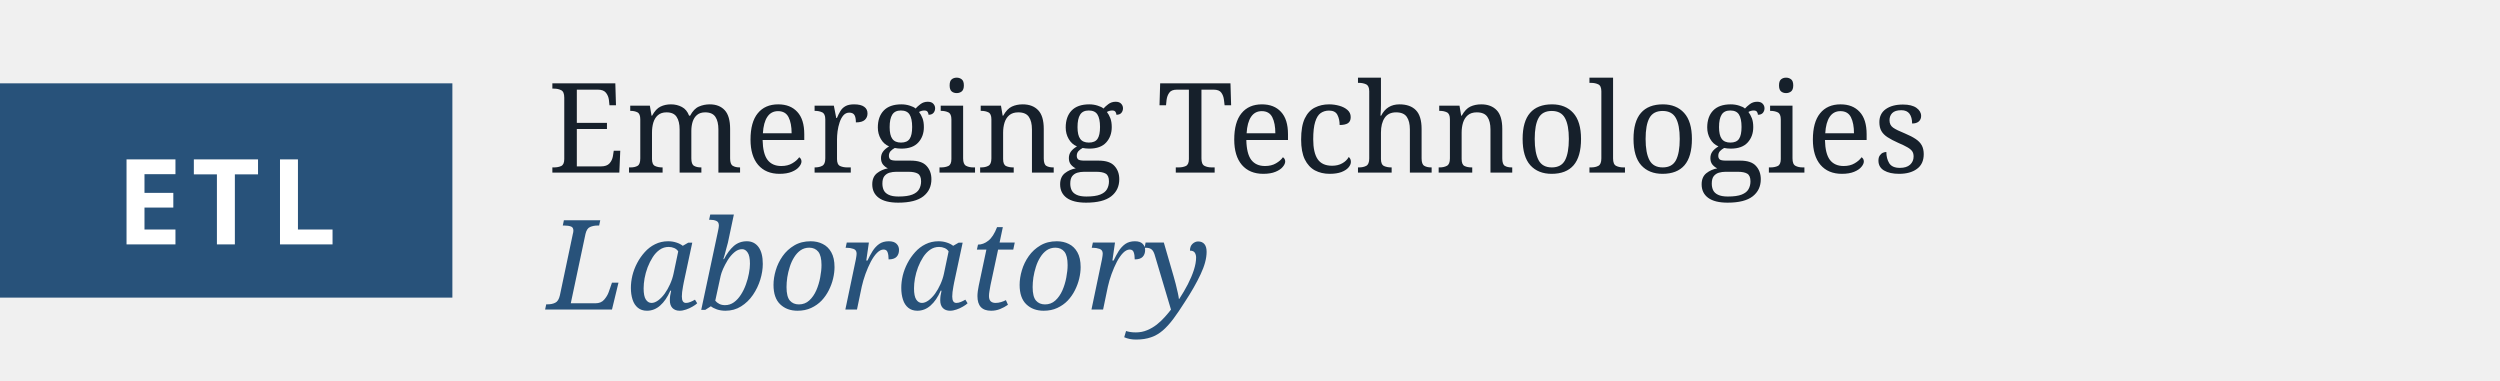
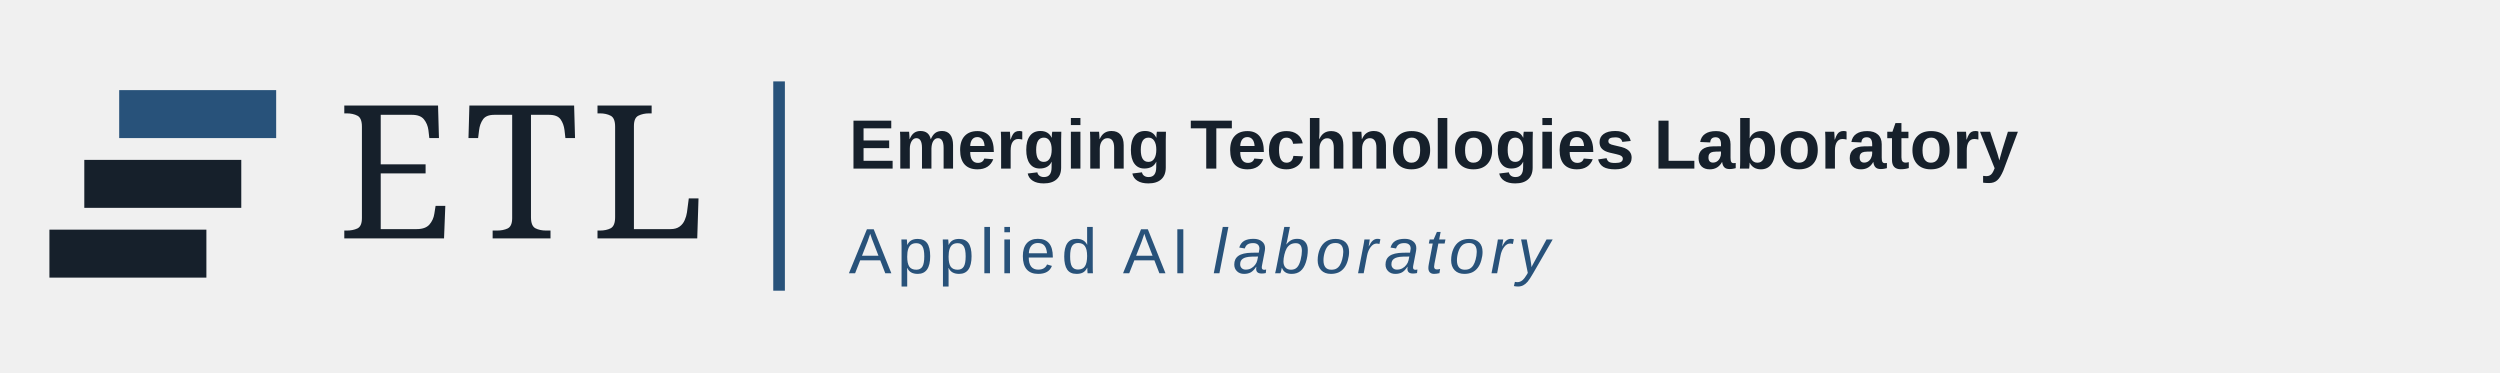
- <svg xmlns="http://www.w3.org/2000/svg" viewBox="0 0 420 64" role="img" aria-label="Emerging Technologies Laboratory">
-   <rect x="0" y="14" width="76" height="36" fill="#28527a" />
-   <text x="38" y="34" text-anchor="middle" dominant-baseline="middle" font-family="'Public Sans',system-ui,sans-serif" font-size="20" font-weight="700" letter-spacing="1.5" fill="#ffffff">ETL</text>
-   <text x="92" y="29" font-family="'Spectral',Georgia,serif" font-size="21" font-weight="500" fill="#16202b">Emerging Technologies</text>
-   <text x="92" y="52" font-family="'Spectral',Georgia,serif" font-size="21" font-weight="300" font-style="italic" fill="#28527a">Laboratory</text>
+ <svg xmlns="http://www.w3.org/2000/svg" viewBox="0 0 430 64" role="img" aria-label="ETL - Emerging Technologies Laboratory">
+   <g transform="translate(4,8) scale(0.75)">
+     <rect x="6" y="42" width="36" height="11" fill="#16202b" />
+     <rect x="14" y="26" width="36" height="11" fill="#16202b" />
+     <rect x="22" y="10" width="36" height="11" fill="#28527a" />
+   </g>
+   <text x="58" y="41" font-family="Spectral, Georgia, serif" font-weight="500" font-size="32" letter-spacing="2" fill="#16202b">ETL</text>
+   <line x1="134" y1="14" x2="134" y2="50" stroke="#28527a" stroke-width="2" />
+   <text x="146" y="29" font-family="'Public Sans', Arial, sans-serif" font-size="12" font-weight="600" fill="#16202b">Emerging Technologies Laboratory</text>
+   <text x="146" y="47" font-family="'Public Sans', Arial, sans-serif" font-size="11" letter-spacing="1" fill="#28527a">Applied AI <tspan font-style="italic">laboratory</tspan>
+   </text>
</svg>
